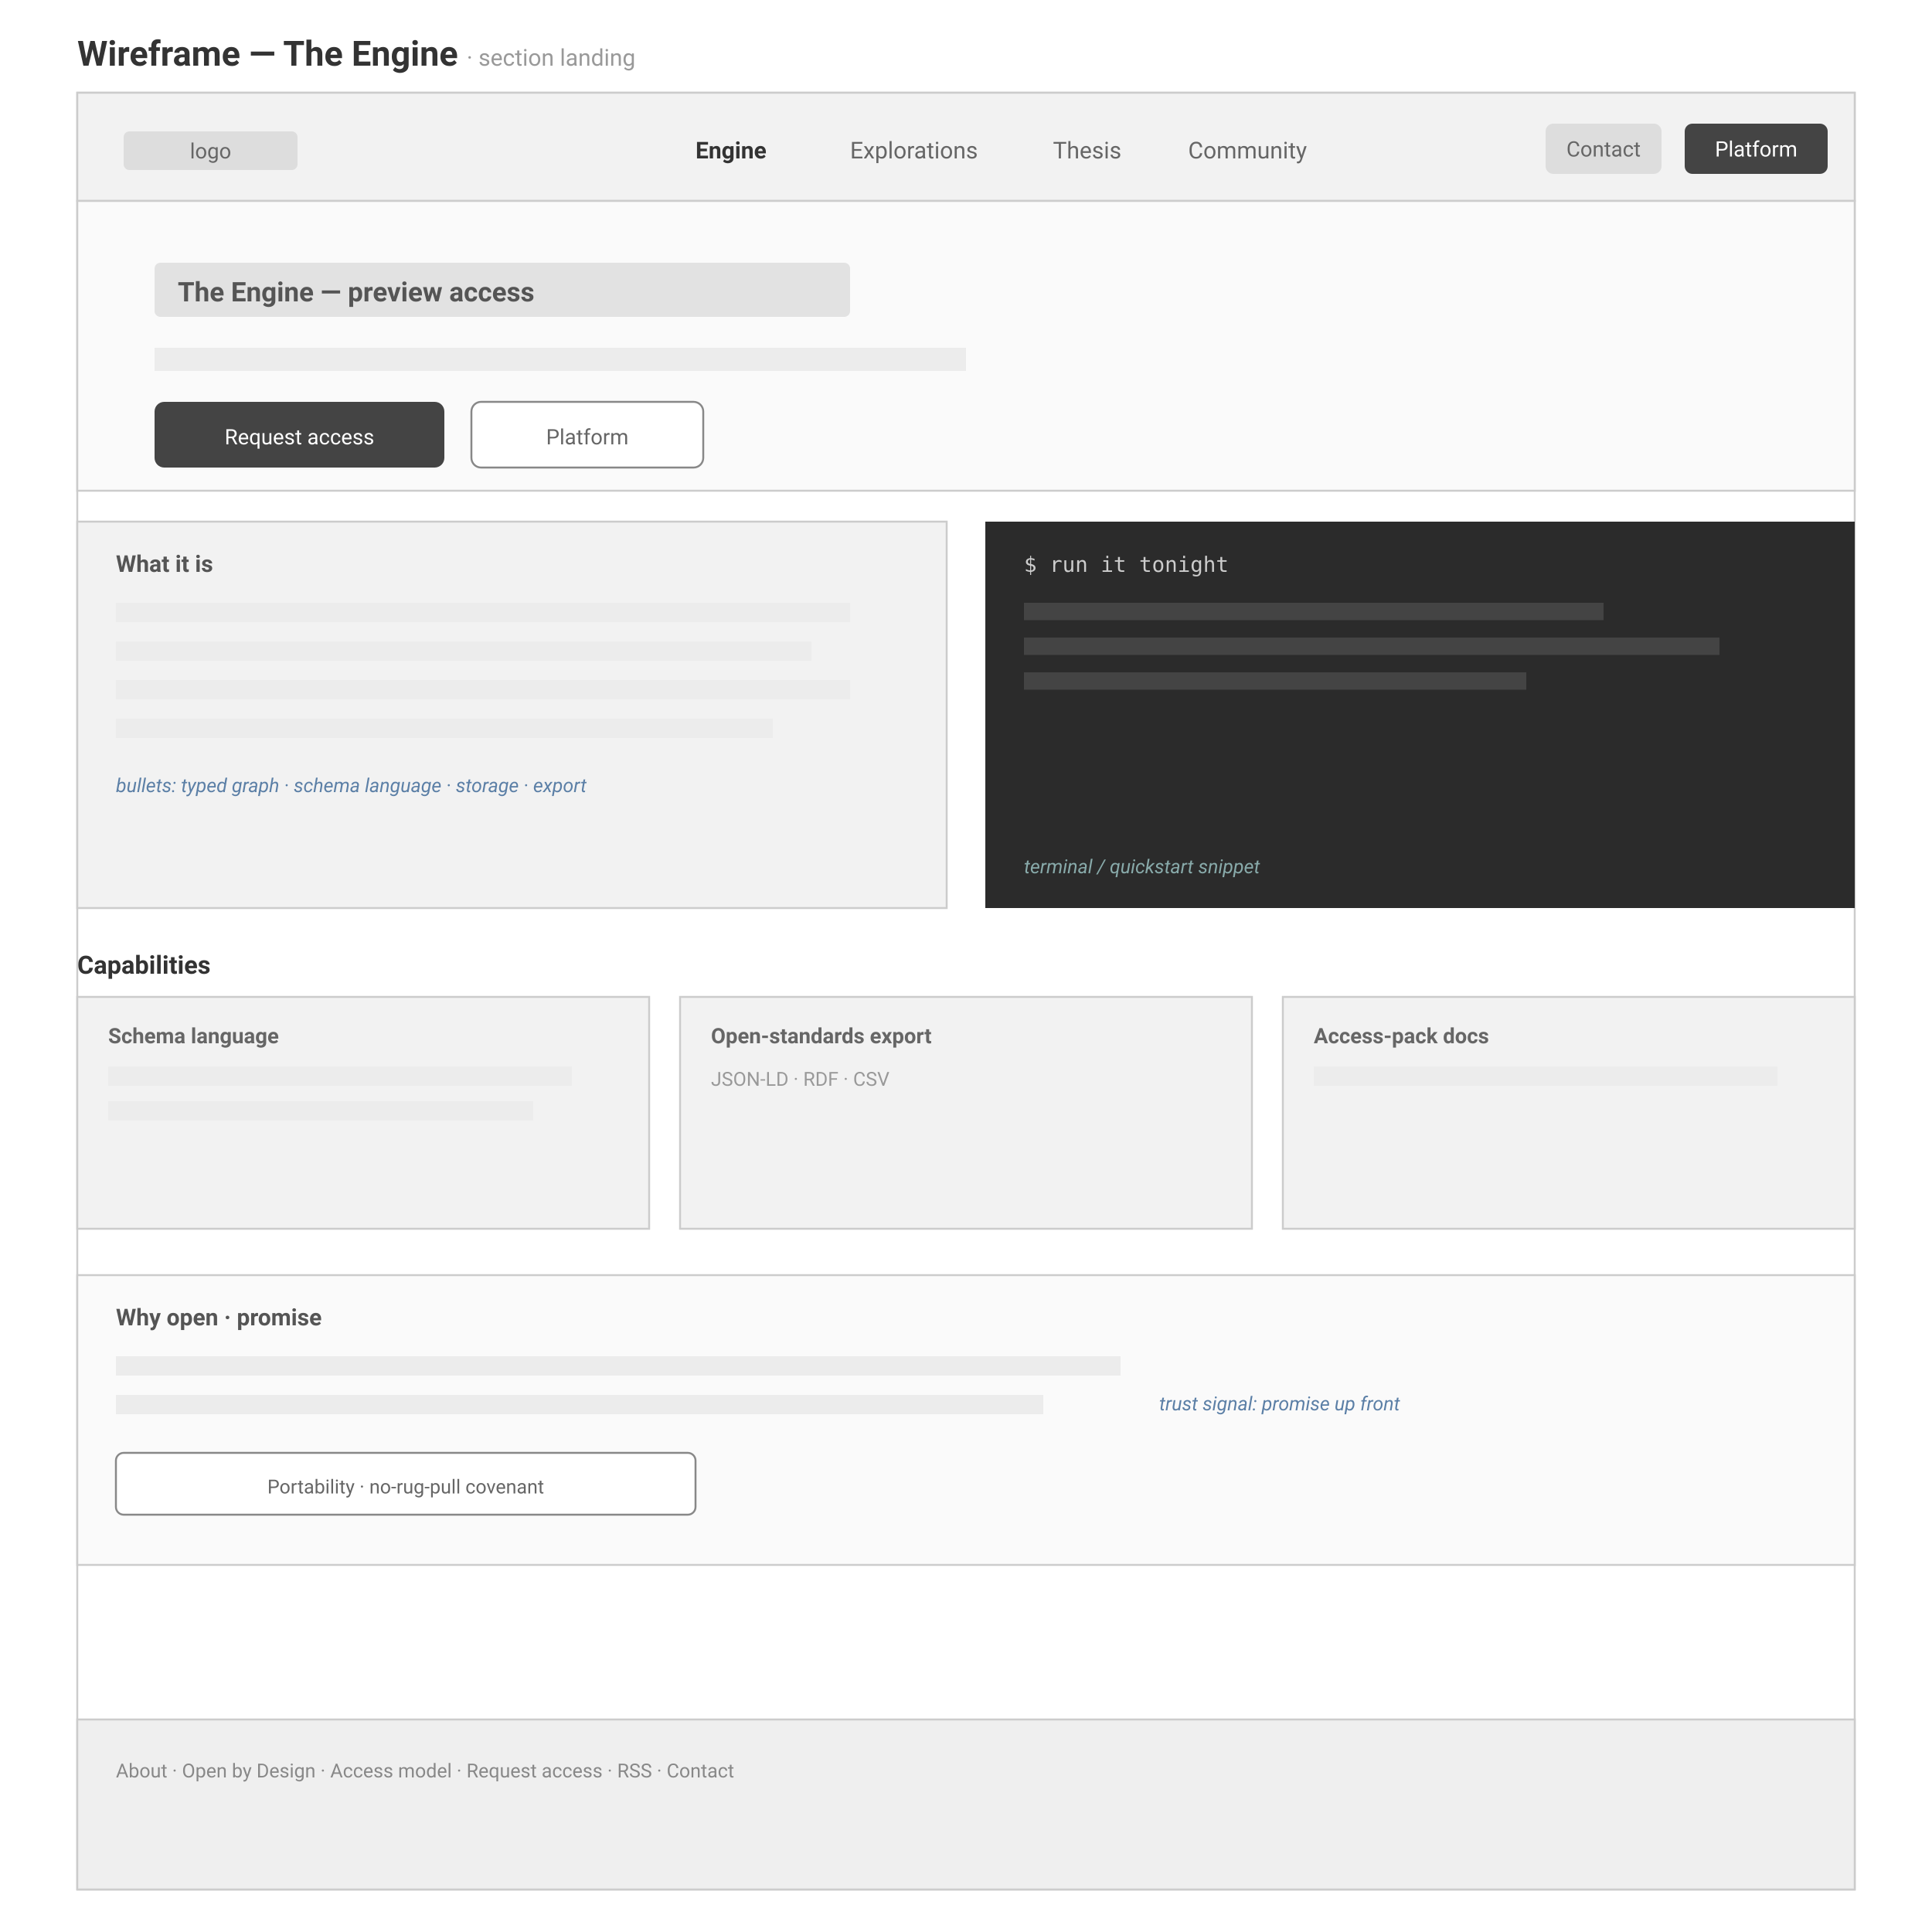
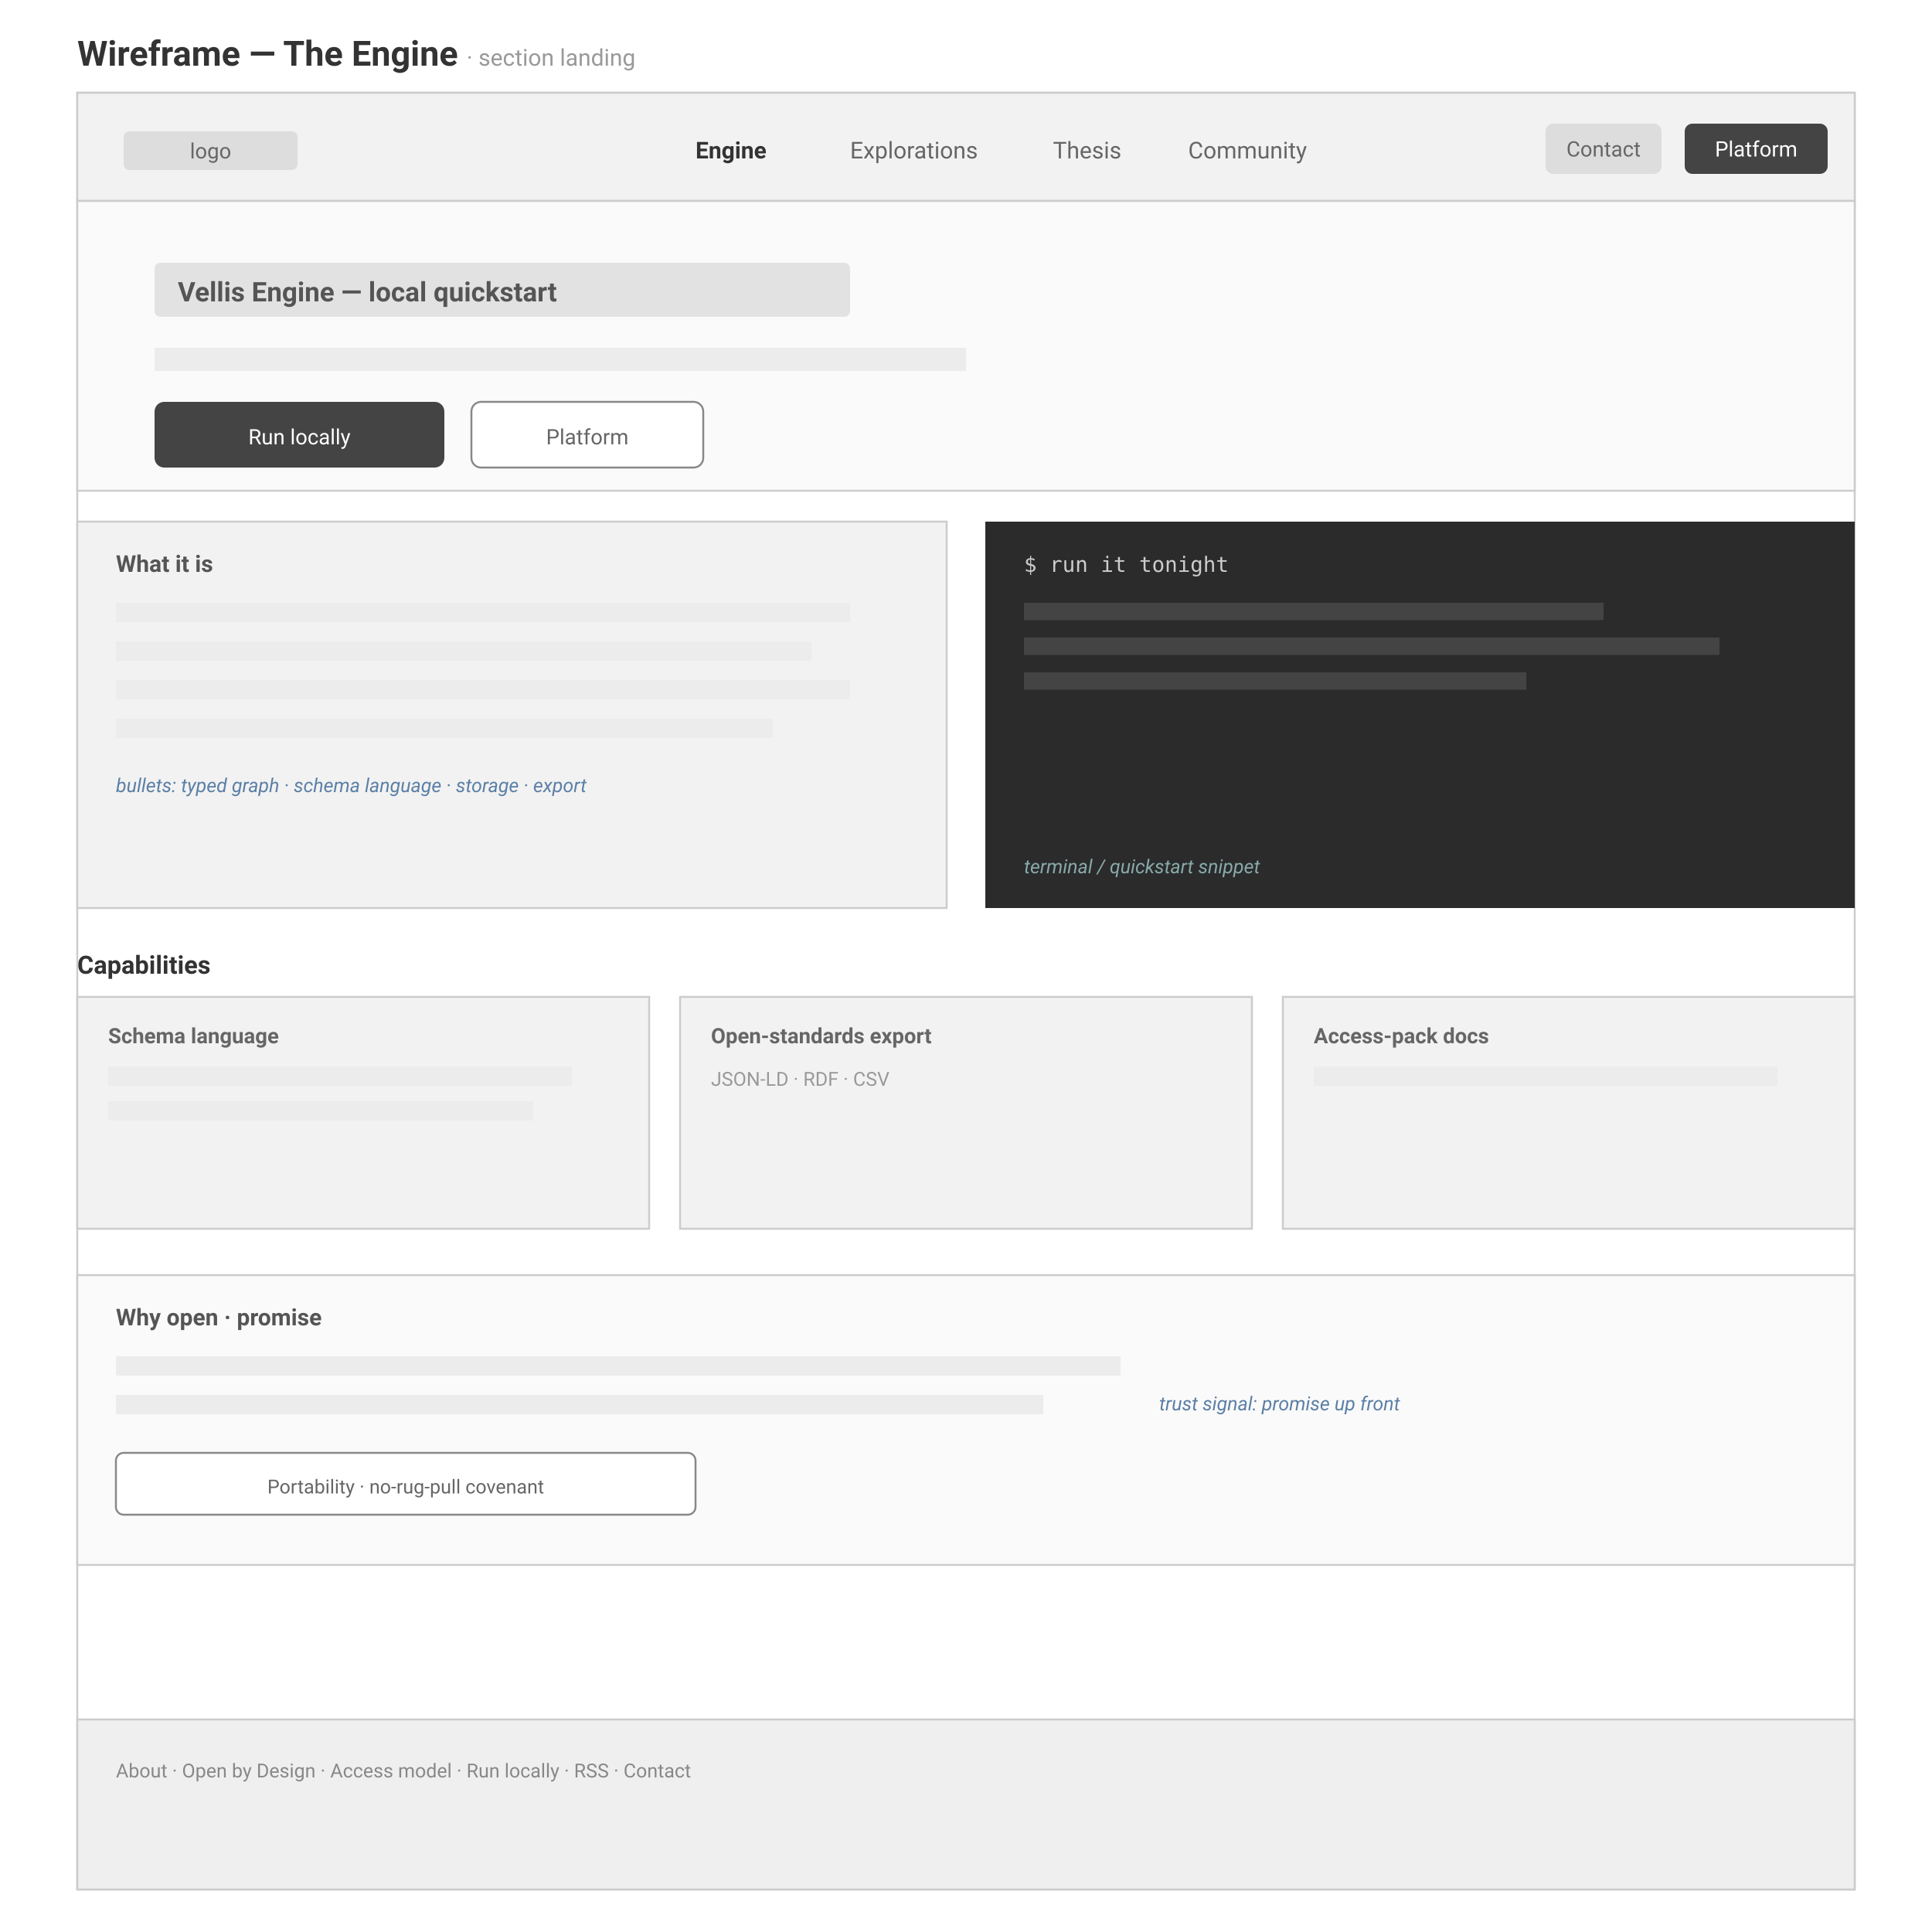
<svg xmlns="http://www.w3.org/2000/svg" viewBox="0 0 1000 1000" font-family="-apple-system, BlinkMacSystemFont, 'Segoe UI', Roboto, Arial, sans-serif">
  <rect x="0" y="0" width="1000" height="1000" fill="#ffffff" />
  <text x="40" y="34" font-size="18" font-weight="700" fill="#333">Wireframe — The Engine  <tspan font-size="12" font-weight="400" fill="#999">· section landing</tspan>
  </text>
  <rect x="40" y="48" width="920" height="930" fill="#ffffff" stroke="#cccccc" />
  <rect x="40" y="48" width="920" height="56" fill="#F2F2F2" stroke="#cccccc" />
  <rect x="64" y="68" width="90" height="20" rx="3" fill="#ddd" />
  <text x="109" y="82" font-size="11" text-anchor="middle" fill="#666">logo</text>
  <text x="360" y="82" font-size="12" font-weight="700" fill="#333">Engine</text>
  <text x="440" y="82" font-size="12" fill="#666">Explorations</text>
  <text x="545" y="82" font-size="12" fill="#666">Thesis</text>
  <text x="615" y="82" font-size="12" fill="#666">Community</text>
  <rect x="800" y="64" width="60" height="26" rx="4" fill="#ddd" />
  <text x="830" y="81" font-size="11" text-anchor="middle" fill="#666">Contact</text>
  <rect x="872" y="64" width="74" height="26" rx="4" fill="#444" />
  <text x="909" y="81" font-size="11" text-anchor="middle" fill="#fff">Platform</text>
  <rect x="40" y="104" width="920" height="150" fill="#FAFAFA" stroke="#cccccc" />
  <rect x="80" y="136" width="360" height="28" rx="3" fill="#e2e2e2" />
-   <text x="92" y="156" font-size="14" font-weight="700" fill="#555">The Engine — preview access</text>
+   <text x="92" y="156" font-size="14" font-weight="700" fill="#555">Vellis Engine — local quickstart</text>
  <rect x="80" y="180" width="420" height="12" fill="#ececec" />
  <rect x="80" y="208" width="150" height="34" rx="5" fill="#444" />
-   <text x="155" y="230" font-size="11" text-anchor="middle" fill="#fff">Request access</text>
+   <text x="155" y="230" font-size="11" text-anchor="middle" fill="#fff">Run locally</text>
  <rect x="244" y="208" width="120" height="34" rx="5" fill="#fff" stroke="#888" />
  <text x="304" y="230" font-size="11" text-anchor="middle" fill="#666">Platform</text>
  <rect x="40" y="270" width="450" height="200" fill="#F2F2F2" stroke="#cccccc" />
  <text x="60" y="296" font-size="12" font-weight="700" fill="#555">What it is</text>
  <rect x="60" y="312" width="380" height="10" fill="#ececec" />
  <rect x="60" y="332" width="360" height="10" fill="#ececec" />
  <rect x="60" y="352" width="380" height="10" fill="#ececec" />
  <rect x="60" y="372" width="340" height="10" fill="#ececec" />
  <text x="60" y="410" font-size="10" font-style="italic" fill="#5B7FA6">bullets: typed graph · schema language · storage · export</text>
  <rect x="510" y="270" width="450" height="200" fill="#2b2b2b" />
  <text x="530" y="296" font-size="11" fill="#ccc" font-family="monospace">$ run it tonight</text>
  <rect x="530" y="312" width="300" height="9" fill="#444" />
  <rect x="530" y="330" width="360" height="9" fill="#444" />
  <rect x="530" y="348" width="260" height="9" fill="#444" />
  <text x="530" y="452" font-size="10" font-style="italic" fill="#8aa">terminal / quickstart snippet</text>
  <text x="40" y="504" font-size="13" font-weight="700" fill="#333">Capabilities</text>
  <g>
    <rect x="40" y="516" width="296" height="120" fill="#F2F2F2" stroke="#cccccc" />
    <text x="56" y="540" font-size="11" font-weight="700" fill="#666">Schema language</text>
    <rect x="56" y="552" width="240" height="10" fill="#ececec" />
    <rect x="56" y="570" width="220" height="10" fill="#ececec" />
    <rect x="352" y="516" width="296" height="120" fill="#F2F2F2" stroke="#cccccc" />
    <text x="368" y="540" font-size="11" font-weight="700" fill="#666">Open-standards export</text>
    <text x="368" y="562" font-size="10" fill="#999">JSON-LD · RDF · CSV</text>
    <rect x="664" y="516" width="296" height="120" fill="#F2F2F2" stroke="#cccccc" />
    <text x="680" y="540" font-size="11" font-weight="700" fill="#666">Access-pack docs</text>
    <rect x="680" y="552" width="240" height="10" fill="#ececec" />
  </g>
  <rect x="40" y="660" width="920" height="150" fill="#FAFAFA" stroke="#cccccc" />
  <text x="60" y="686" font-size="12" font-weight="700" fill="#555">Why open · promise</text>
  <rect x="60" y="702" width="520" height="10" fill="#ececec" />
  <rect x="60" y="722" width="480" height="10" fill="#ececec" />
  <rect x="60" y="752" width="300" height="32" rx="4" fill="#fff" stroke="#888" />
  <text x="210" y="773" font-size="10" text-anchor="middle" fill="#666">Portability · no-rug-pull covenant</text>
  <text x="600" y="730" font-size="10" font-style="italic" fill="#5B7FA6">trust signal: promise up front</text>
  <rect x="40" y="890" width="920" height="88" fill="#EFEFEF" stroke="#cccccc" />
-   <text x="60" y="920" font-size="10" fill="#888">About · Open by Design · Access model · Request access · RSS · Contact</text>
+   <text x="60" y="920" font-size="10" fill="#888">About · Open by Design · Access model · Run locally · RSS · Contact</text>
</svg>
